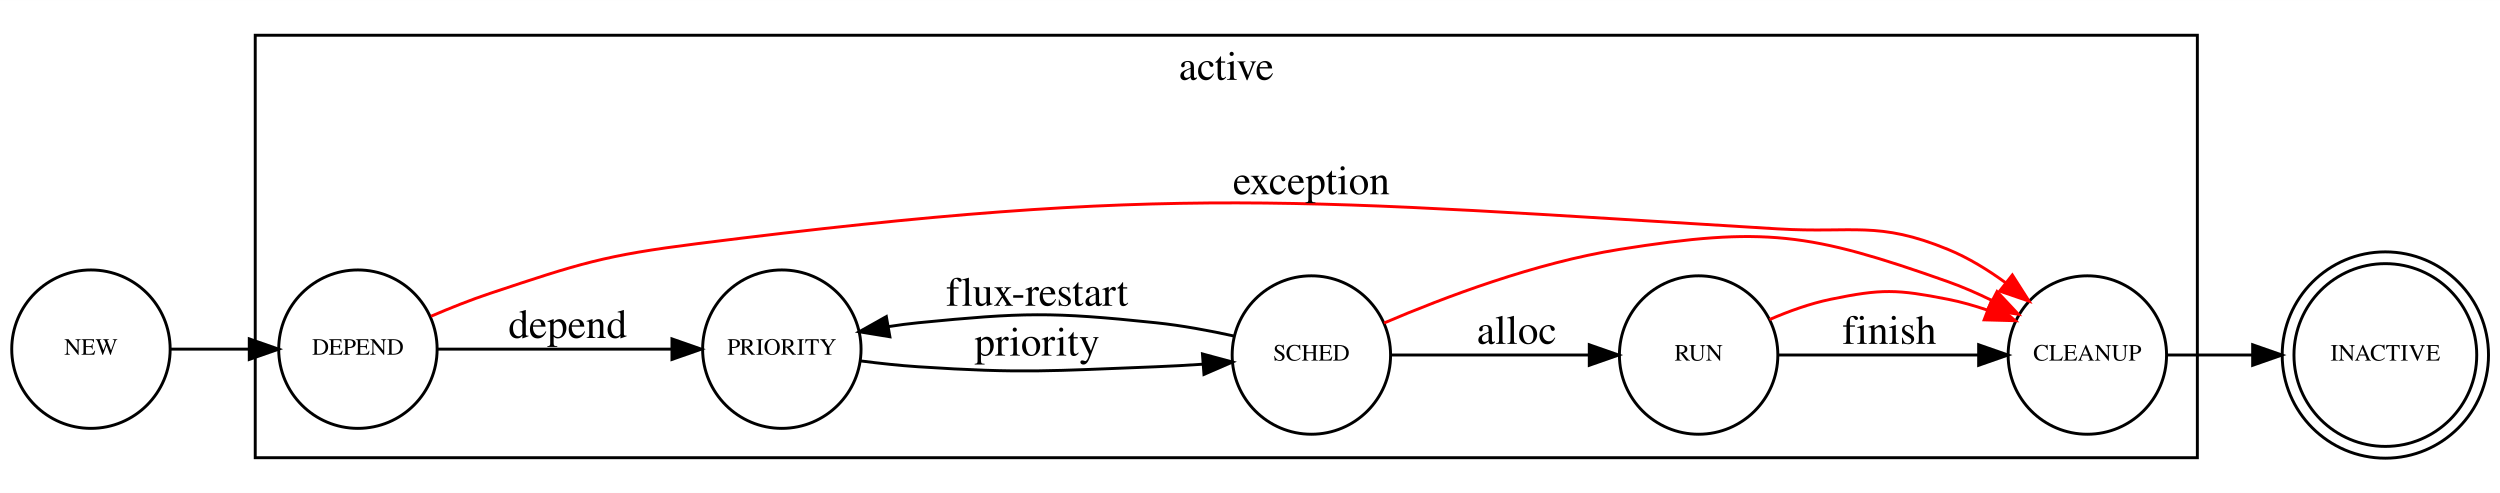
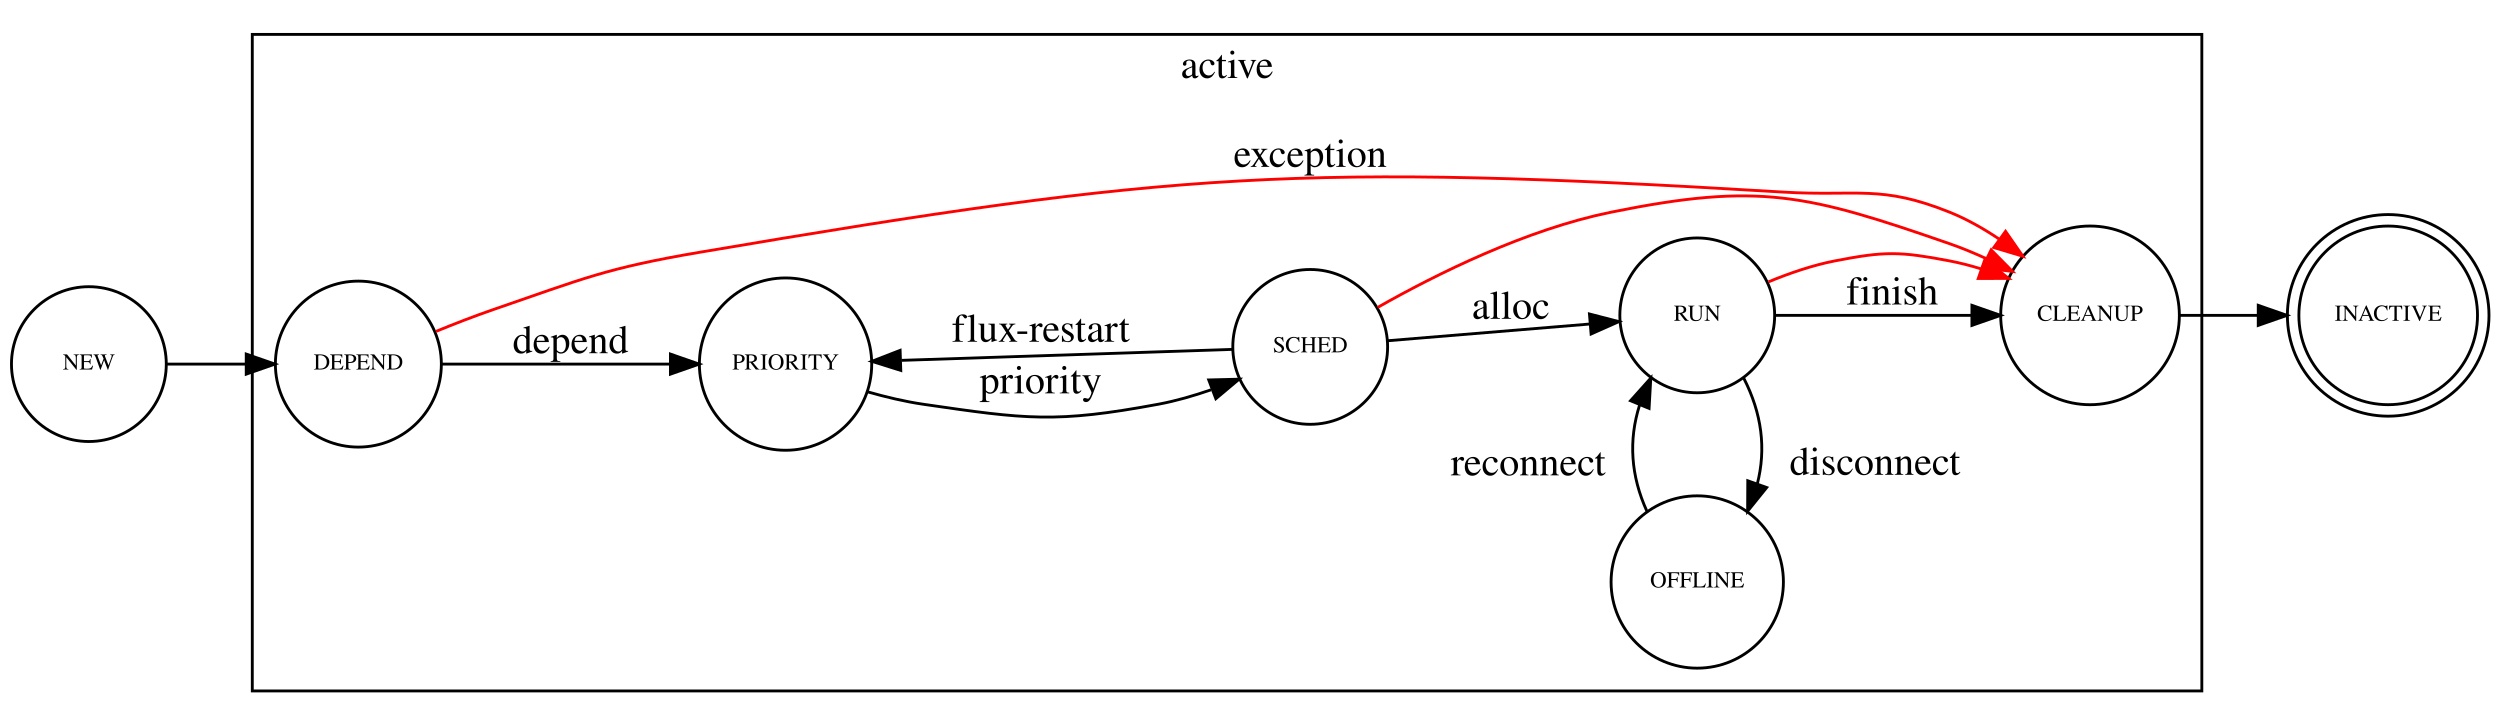
- <svg xmlns="http://www.w3.org/2000/svg" width="852pt" height="168pt" viewBox="0.00 0.00 852.16 168.00">
-   <g id="graph0" class="graph" transform="scale(1 1) rotate(0) translate(4 164)">
-     <polygon fill="white" stroke="transparent" points="-4,4 -4,-164 848.16,-164 848.16,4 -4,4" />
+ <svg xmlns="http://www.w3.org/2000/svg" width="872pt" height="253pt" viewBox="0.00 0.00 872.00 253.00">
+   <g id="graph0" class="graph" transform="scale(1 1) rotate(0) translate(4 249)">
+     <polygon fill="white" stroke="white" points="-4,5 -4,-249 869,-249 869,5 -4,5" />
    <g id="clust1" class="cluster">
-       <polygon fill="none" stroke="black" points="83,-8 83,-152 745,-152 745,-8 83,-8" />
-       <text text-anchor="middle" x="414" y="-136.8" font-family="Times,serif" font-size="14.00">active</text>
+       <polygon fill="none" stroke="black" points="84,-8 84,-237 764,-237 764,-8 84,-8" />
+       <text text-anchor="middle" x="424" y="-221.8" font-family="Times,serif" font-size="14.00">active</text>
    </g>
    <g id="node1" class="node">
-       <ellipse fill="none" stroke="black" cx="809.08" cy="-43" rx="31.15" ry="31.15" />
-       <ellipse fill="none" stroke="black" cx="809.08" cy="-43" rx="35.16" ry="35.16" />
-       <text text-anchor="middle" x="809.08" y="-41.1" font-family="Times,serif" font-size="8.00">INACTIVE</text>
+       <ellipse fill="none" stroke="black" cx="829" cy="-139" rx="31.152" ry="31.152" />
+       <ellipse fill="none" stroke="black" cx="829" cy="-139" rx="35.161" ry="35.161" />
+       <text text-anchor="middle" x="829" y="-137.1" font-family="Times,serif" font-size="8.00">INACTIVE</text>
    </g>
    <g id="node2" class="node">
-       <ellipse fill="none" stroke="black" cx="118" cy="-45" rx="27" ry="27" />
-       <text text-anchor="middle" x="118" y="-43.1" font-family="Times,serif" font-size="8.00">DEPEND</text>
+       <ellipse fill="none" stroke="black" cx="121" cy="-122" rx="28.946" ry="28.946" />
+       <text text-anchor="middle" x="121" y="-120.1" font-family="Times,serif" font-size="8.00">DEPEND</text>
    </g>
    <g id="node3" class="node">
-       <ellipse fill="none" stroke="black" cx="262.5" cy="-45" rx="27" ry="27" />
-       <text text-anchor="middle" x="262.5" y="-43.1" font-family="Times,serif" font-size="8.00">PRIORITY</text>
+       <ellipse fill="none" stroke="black" cx="270" cy="-122" rx="30.054" ry="30.054" />
+       <text text-anchor="middle" x="270" y="-120.1" font-family="Times,serif" font-size="8.00">PRIORITY</text>
    </g>
    <g id="edge2" class="edge">
-       <path fill="none" stroke="black" d="M145.14,-45C167.49,-45 199.92,-45 224.86,-45" />
-       <polygon fill="black" stroke="black" points="225.05,-48.5 235.05,-45 225.05,-41.5 225.05,-48.5" />
-       <text text-anchor="middle" x="189.5" y="-48.8" font-family="Times,serif" font-size="14.00">depend</text>
+       <path fill="none" stroke="black" d="M149.996,-122C172.518,-122 204.44,-122 229.553,-122" />
+       <polygon fill="black" stroke="black" points="229.851,-125.5 239.851,-122 229.851,-118.5 229.851,-125.5" />
+       <text text-anchor="middle" x="195" y="-125.8" font-family="Times,serif" font-size="14.00">depend</text>
+     </g>
+     <g id="node7" class="node">
+       <ellipse fill="none" stroke="black" cx="725" cy="-139" rx="31.161" ry="31.161" />
+       <text text-anchor="middle" x="725" y="-137.1" font-family="Times,serif" font-size="8.00">CLEANUP</text>
+     </g>
+     <g id="edge10" class="edge">
+       <path fill="none" stroke="red" d="M148.063,-133.405C154.52,-136.053 161.464,-138.751 168,-141 199.405,-151.804 207.258,-155.432 240,-161 405.878,-189.208 450.044,-192.099 618,-182 643.918,-180.442 651.905,-184.674 676,-175 681.963,-172.606 687.839,-169.275 693.325,-165.598" />
+       <polygon fill="red" stroke="red" points="695.533,-168.321 701.579,-159.62 691.427,-162.651 695.533,-168.321" />
+       <text text-anchor="middle" x="453" y="-190.8" font-family="Times,serif" font-size="14.00">exception</text>
+     </g>
+     <g id="node4" class="node">
+       <ellipse fill="none" stroke="black" cx="453" cy="-128" rx="27" ry="27" />
+       <text text-anchor="middle" x="453" y="-126.1" font-family="Times,serif" font-size="8.00">SCHED</text>
+     </g>
+     <g id="edge3" class="edge">
+       <path fill="none" stroke="black" d="M298.536,-112.353C304.853,-110.546 311.597,-108.933 318,-108 354.063,-102.743 364.168,-101.347 400,-108 406.092,-109.131 412.392,-110.949 418.413,-113.038" />
+       <polygon fill="black" stroke="black" points="417.607,-116.475 428.199,-116.738 420.083,-109.928 417.607,-116.475" />
+       <text text-anchor="middle" x="359" y="-111.8" font-family="Times,serif" font-size="14.00">priority</text>
+     </g>
+     <g id="node5" class="node">
+       <ellipse fill="none" stroke="black" cx="588" cy="-139" rx="27" ry="27" />
+       <text text-anchor="middle" x="588" y="-137.1" font-family="Times,serif" font-size="8.00">RUN</text>
+     </g>
+     <g id="edge4" class="edge">
+       <path fill="none" stroke="black" d="M479.959,-130.147C500.06,-131.809 528.151,-134.133 550.513,-135.982" />
+       <polygon fill="black" stroke="black" points="550.397,-139.485 560.651,-136.821 550.974,-132.508 550.397,-139.485" />
+       <text text-anchor="middle" x="523" y="-137.8" font-family="Times,serif" font-size="14.00">alloc</text>
+     </g>
+     <g id="edge7" class="edge">
+       <path fill="none" stroke="black" d="M425.929,-127.136C395.672,-126.133 345.459,-124.468 310.427,-123.307" />
+       <polygon fill="black" stroke="black" points="310.191,-119.797 300.081,-122.964 309.959,-126.793 310.191,-119.797" />
+       <text text-anchor="middle" x="359" y="-129.8" font-family="Times,serif" font-size="14.00">flux-restart</text>
+     </g>
+     <g id="edge11" class="edge">
+       <path fill="none" stroke="red" d="M476.531,-141.776C496.945,-153.363 528.29,-168.974 558,-175 609.621,-185.47 626.235,-181.257 676,-164 680.26,-162.523 684.609,-160.721 688.864,-158.768" />
+       <polygon fill="red" stroke="red" points="690.515,-161.858 697.96,-154.32 687.439,-155.569 690.515,-161.858" />
+     </g>
+     <g id="edge5" class="edge">
+       <path fill="none" stroke="black" d="M615.029,-139C634.476,-139 661.42,-139 683.65,-139" />
+       <polygon fill="black" stroke="black" points="683.808,-142.5 693.808,-139 683.808,-135.5 683.808,-142.5" />
+       <text text-anchor="middle" x="656" y="-142.8" font-family="Times,serif" font-size="14.00">finish</text>
    </g>
    <g id="node6" class="node">
-       <ellipse fill="none" stroke="black" cx="707.5" cy="-43" rx="27" ry="27" />
-       <text text-anchor="middle" x="707.5" y="-41.1" font-family="Times,serif" font-size="8.00">CLEANUP</text>
+       <ellipse fill="none" stroke="black" cx="588" cy="-46" rx="30.054" ry="30.054" />
+       <text text-anchor="middle" x="588" y="-44.1" font-family="Times,serif" font-size="8.00">OFFLINE</text>
    </g>
    <g id="edge8" class="edge">
-       <path fill="none" stroke="red" d="M142.92,-56.22C149.35,-58.99 156.37,-61.79 163,-64 193.79,-74.25 201.81,-76.94 234,-81 396.28,-101.47 438.72,-95.82 602,-86 627.92,-84.44 635.98,-88.86 660,-79 666.88,-76.18 673.62,-72.04 679.73,-67.57" />
-       <polygon fill="red" stroke="red" points="681.93,-70.29 687.63,-61.36 677.6,-64.79 681.93,-70.29" />
-       <text text-anchor="middle" x="443" y="-97.8" font-family="Times,serif" font-size="14.00">exception</text>
+       <path fill="none" stroke="black" d="M604.205,-117.124C610.53,-104.793 612.104,-92.463 608.927,-80.132" />
+       <polygon fill="black" stroke="black" points="612.222,-78.951 605.572,-70.703 605.627,-81.298 612.222,-78.951" />
+       <text text-anchor="middle" x="649.975" y="-83.382" font-family="Times,serif" font-size="14.00">disconnect</text>
    </g>
-     <g id="node4" class="node">
-       <ellipse fill="none" stroke="black" cx="443" cy="-43" rx="27" ry="27" />
-       <text text-anchor="middle" x="443" y="-41.1" font-family="Times,serif" font-size="8.00">SCHED</text>
-     </g>
-     <g id="edge3" class="edge">
-       <path fill="none" stroke="black" d="M289.43,-40.98C295.81,-40.16 302.64,-39.42 309,-39 344.92,-36.64 354.03,-37.62 390,-39 395.18,-39.2 400.65,-39.51 406.01,-39.87" />
-       <polygon fill="black" stroke="black" points="405.87,-43.37 416.1,-40.61 406.39,-36.39 405.87,-43.37" />
-       <text text-anchor="middle" x="349.5" y="-42.8" font-family="Times,serif" font-size="14.00">priority</text>
-     </g>
-     <g id="edge7" class="edge">
-       <path fill="none" stroke="black" d="M416.78,-49.44C408.33,-51.3 398.81,-53.08 390,-54 354.2,-57.75 344.83,-57.51 309,-54 305.71,-53.68 302.31,-53.23 298.92,-52.7" />
-       <polygon fill="black" stroke="black" points="299.33,-49.22 288.88,-50.93 298.12,-56.11 299.33,-49.22" />
-       <text text-anchor="middle" x="349.5" y="-59.8" font-family="Times,serif" font-size="14.00">flux-restart</text>
-     </g>
-     <g id="node5" class="node">
-       <ellipse fill="none" stroke="black" cx="575" cy="-43" rx="27" ry="27" />
-       <text text-anchor="middle" x="575" y="-41.1" font-family="Times,serif" font-size="8.00">RUN</text>
-     </g>
-     <g id="edge4" class="edge">
-       <path fill="none" stroke="black" d="M470.31,-43C489.69,-43 516.29,-43 537.7,-43" />
-       <polygon fill="black" stroke="black" points="537.73,-46.5 547.73,-43 537.73,-39.5 537.73,-46.5" />
-       <text text-anchor="middle" x="513" y="-46.8" font-family="Times,serif" font-size="14.00">alloc</text>
+     <g id="edge12" class="edge">
+       <path fill="none" stroke="red" d="M612.849,-150.699C620.107,-153.691 628.225,-156.488 636,-158 653.451,-161.394 658.537,-161.331 676,-158 679.648,-157.304 683.373,-156.336 687.054,-155.202" />
+       <polygon fill="red" stroke="red" points="688.313,-158.469 696.612,-151.884 686.018,-151.856 688.313,-158.469" />
    </g>
    <g id="edge9" class="edge">
-       <path fill="none" stroke="red" d="M467.76,-53.91C488.44,-62.75 519.51,-74.46 548,-79 597.39,-86.87 612.85,-84.7 660,-68 664.95,-66.25 670.01,-64.03 674.89,-61.64" />
-       <polygon fill="red" stroke="red" points="676.71,-64.63 683.96,-56.91 673.48,-58.43 676.71,-64.63" />
-     </g>
-     <g id="edge5" class="edge">
-       <path fill="none" stroke="black" d="M602.09,-43C621.65,-43 648.66,-43 670.31,-43" />
-       <polygon fill="black" stroke="black" points="670.45,-46.5 680.45,-43 670.45,-39.5 670.45,-46.5" />
-       <text text-anchor="middle" x="640" y="-46.8" font-family="Times,serif" font-size="14.00">finish</text>
-     </g>
-     <g id="edge10" class="edge">
-       <path fill="none" stroke="red" d="M599.17,-55.09C605.73,-57.93 612.99,-60.55 620,-62 637.41,-65.6 642.56,-65.43 660,-62 664.45,-61.13 669.02,-59.82 673.46,-58.3" />
-       <polygon fill="red" stroke="red" points="674.82,-61.53 682.92,-54.7 672.32,-54.99 674.82,-61.53" />
+       <path fill="none" stroke="black" d="M570.428,-70.703C564.83,-83.034 563.982,-95.364 567.884,-107.694" />
+       <polygon fill="black" stroke="black" points="564.731,-109.227 571.795,-117.124 571.197,-106.546 564.731,-109.227" />
+       <text text-anchor="middle" x="529.018" y="-83.201" font-family="Times,serif" font-size="14.00">reconnect</text>
    </g>
    <g id="edge6" class="edge">
-       <path fill="none" stroke="black" d="M734.66,-43C743.56,-43 753.77,-43 763.68,-43" />
-       <polygon fill="black" stroke="black" points="763.85,-46.5 773.85,-43 763.85,-39.5 763.85,-46.5" />
+       <path fill="none" stroke="black" d="M756.327,-139C764.861,-139 774.323,-139 783.501,-139" />
+       <polygon fill="black" stroke="black" points="783.676,-142.5 793.676,-139 783.676,-135.5 783.676,-142.5" />
    </g>
-     <g id="node7" class="node">
-       <ellipse fill="none" stroke="black" cx="27" cy="-45" rx="27" ry="27" />
-       <text text-anchor="middle" x="27" y="-43.1" font-family="Times,serif" font-size="8.00">NEW</text>
+     <g id="node8" class="node">
+       <ellipse fill="none" stroke="black" cx="27" cy="-122" rx="27" ry="27" />
+       <text text-anchor="middle" x="27" y="-120.1" font-family="Times,serif" font-size="8.00">NEW</text>
    </g>
    <g id="edge1" class="edge">
-       <path fill="none" stroke="black" d="M54.22,-45C62.55,-45 71.91,-45 80.82,-45" />
-       <polygon fill="black" stroke="black" points="80.97,-48.5 90.97,-45 80.97,-41.5 80.97,-48.5" />
+       <path fill="none" stroke="black" d="M54.117,-122C62.686,-122 72.394,-122 81.674,-122" />
+       <polygon fill="black" stroke="black" points="81.885,-125.5 91.885,-122 81.885,-118.5 81.885,-125.5" />
    </g>
  </g>
</svg>
